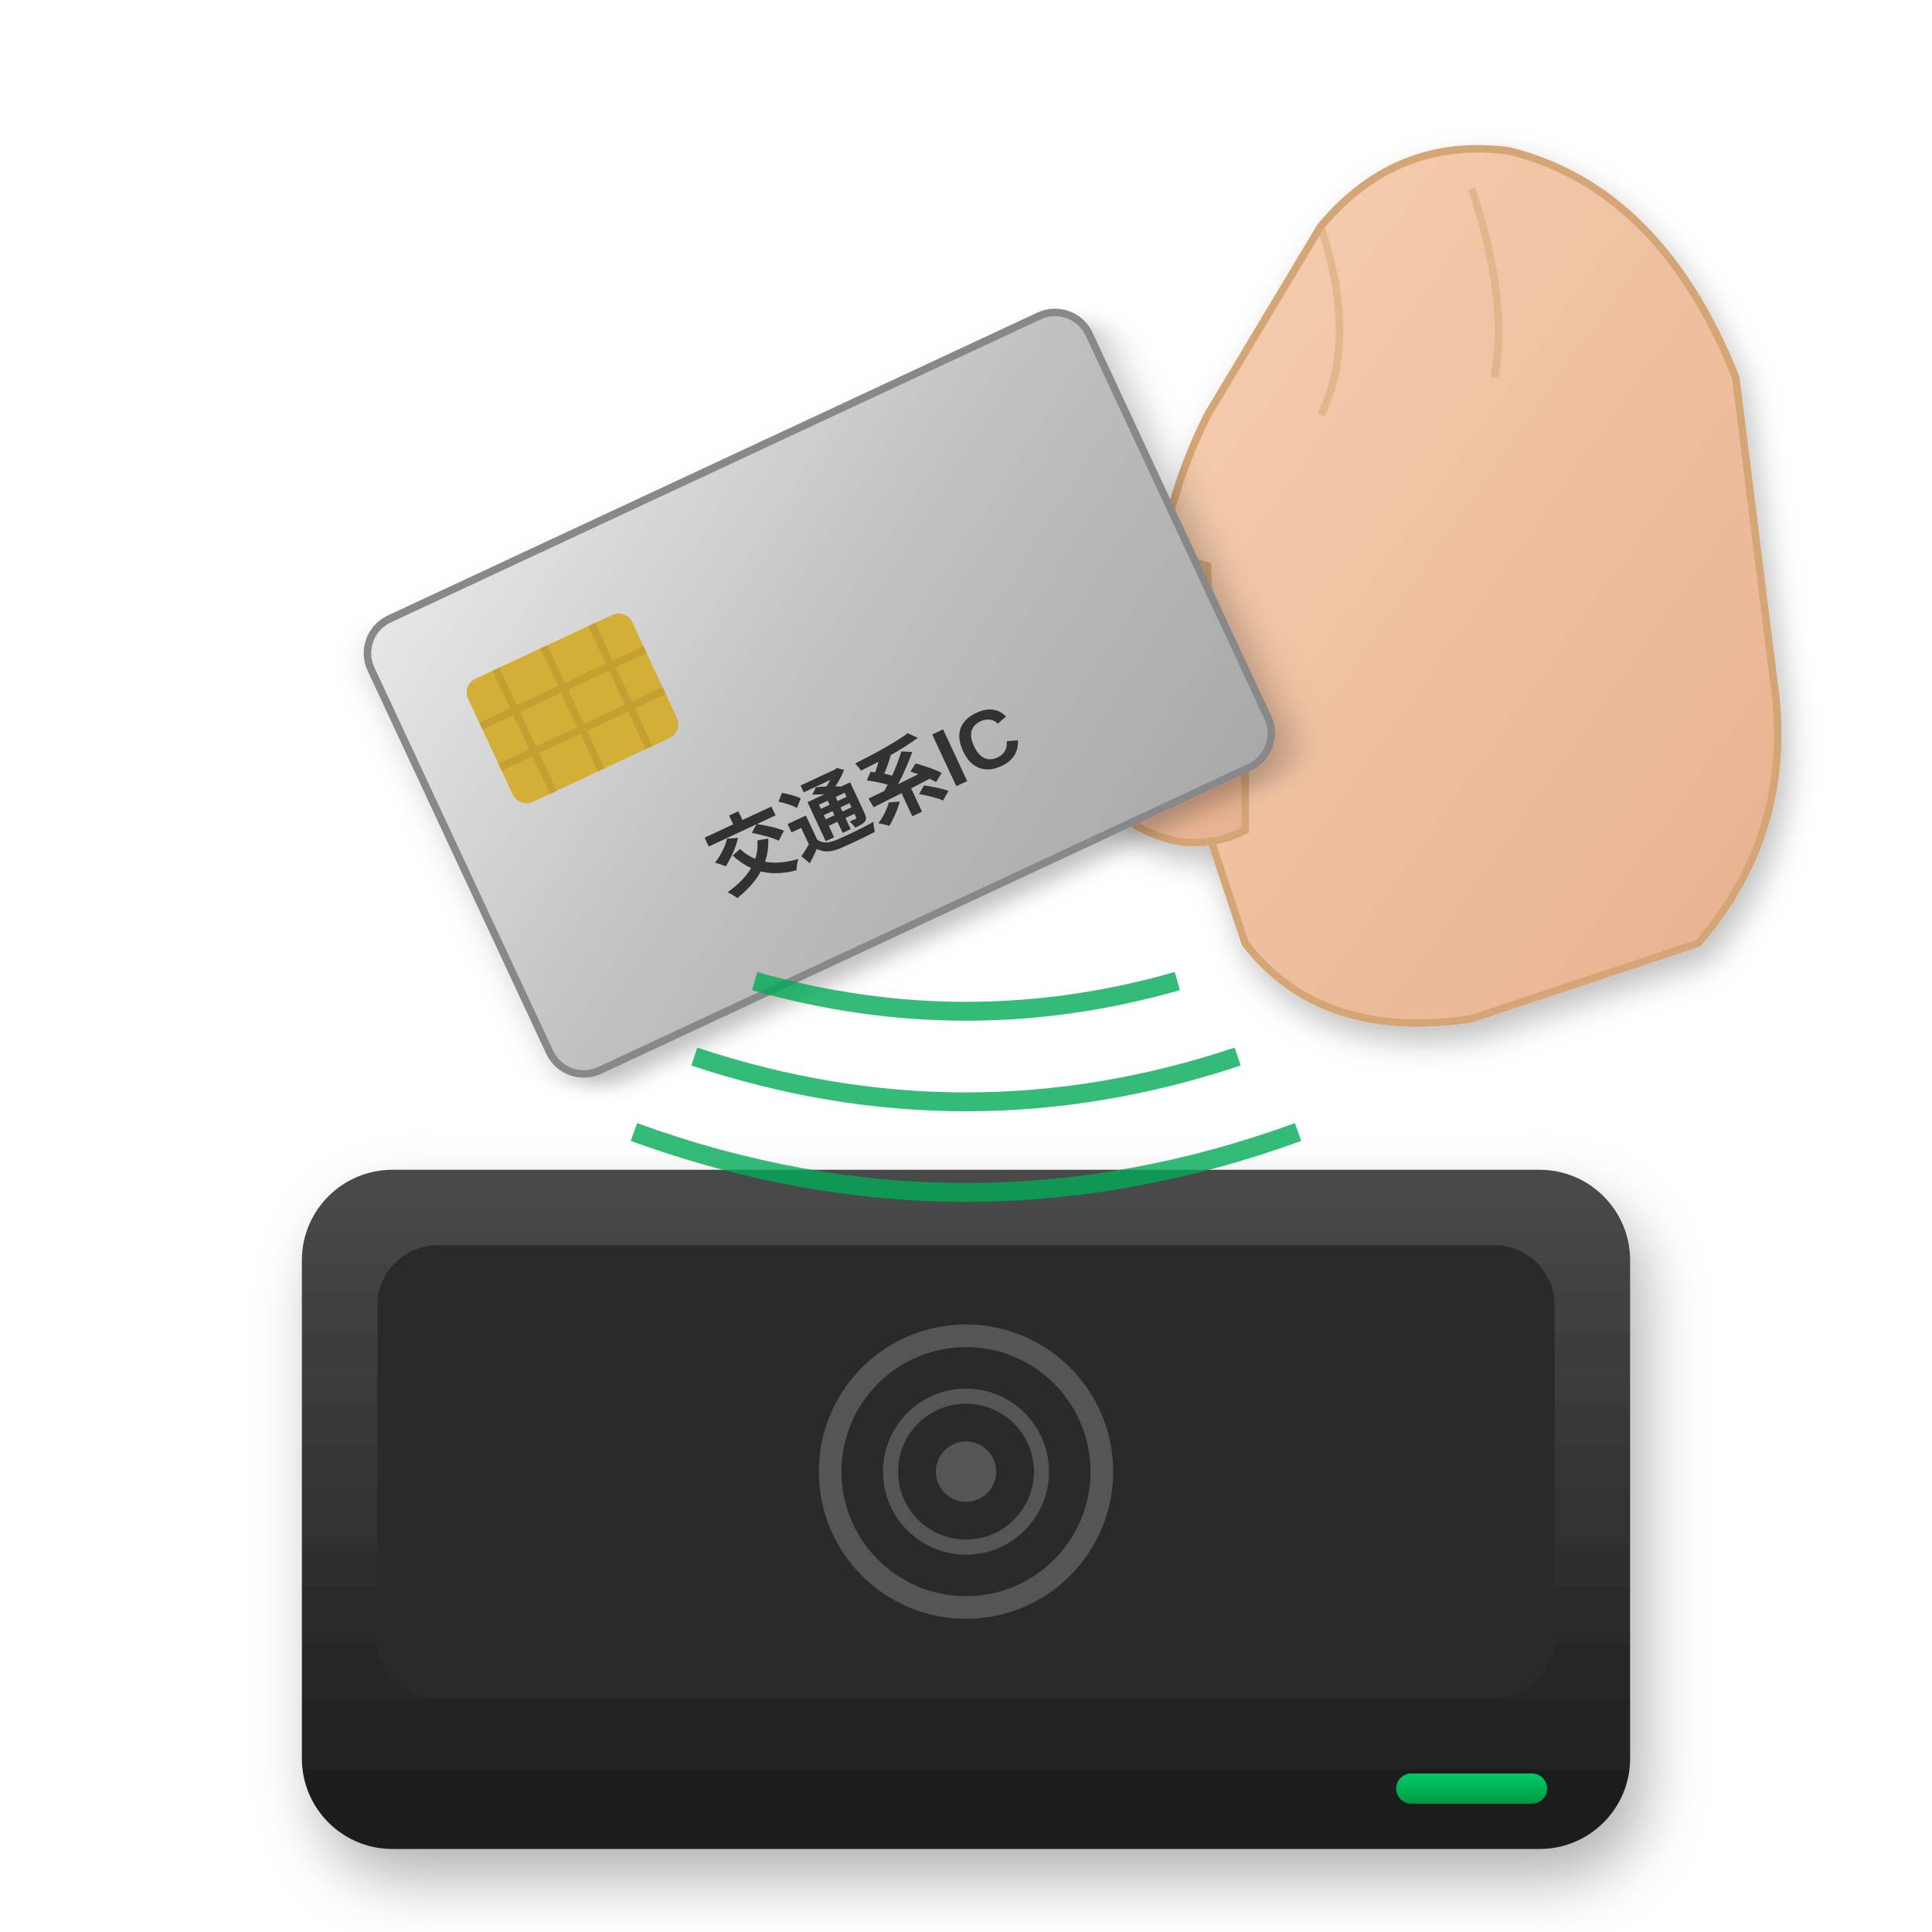
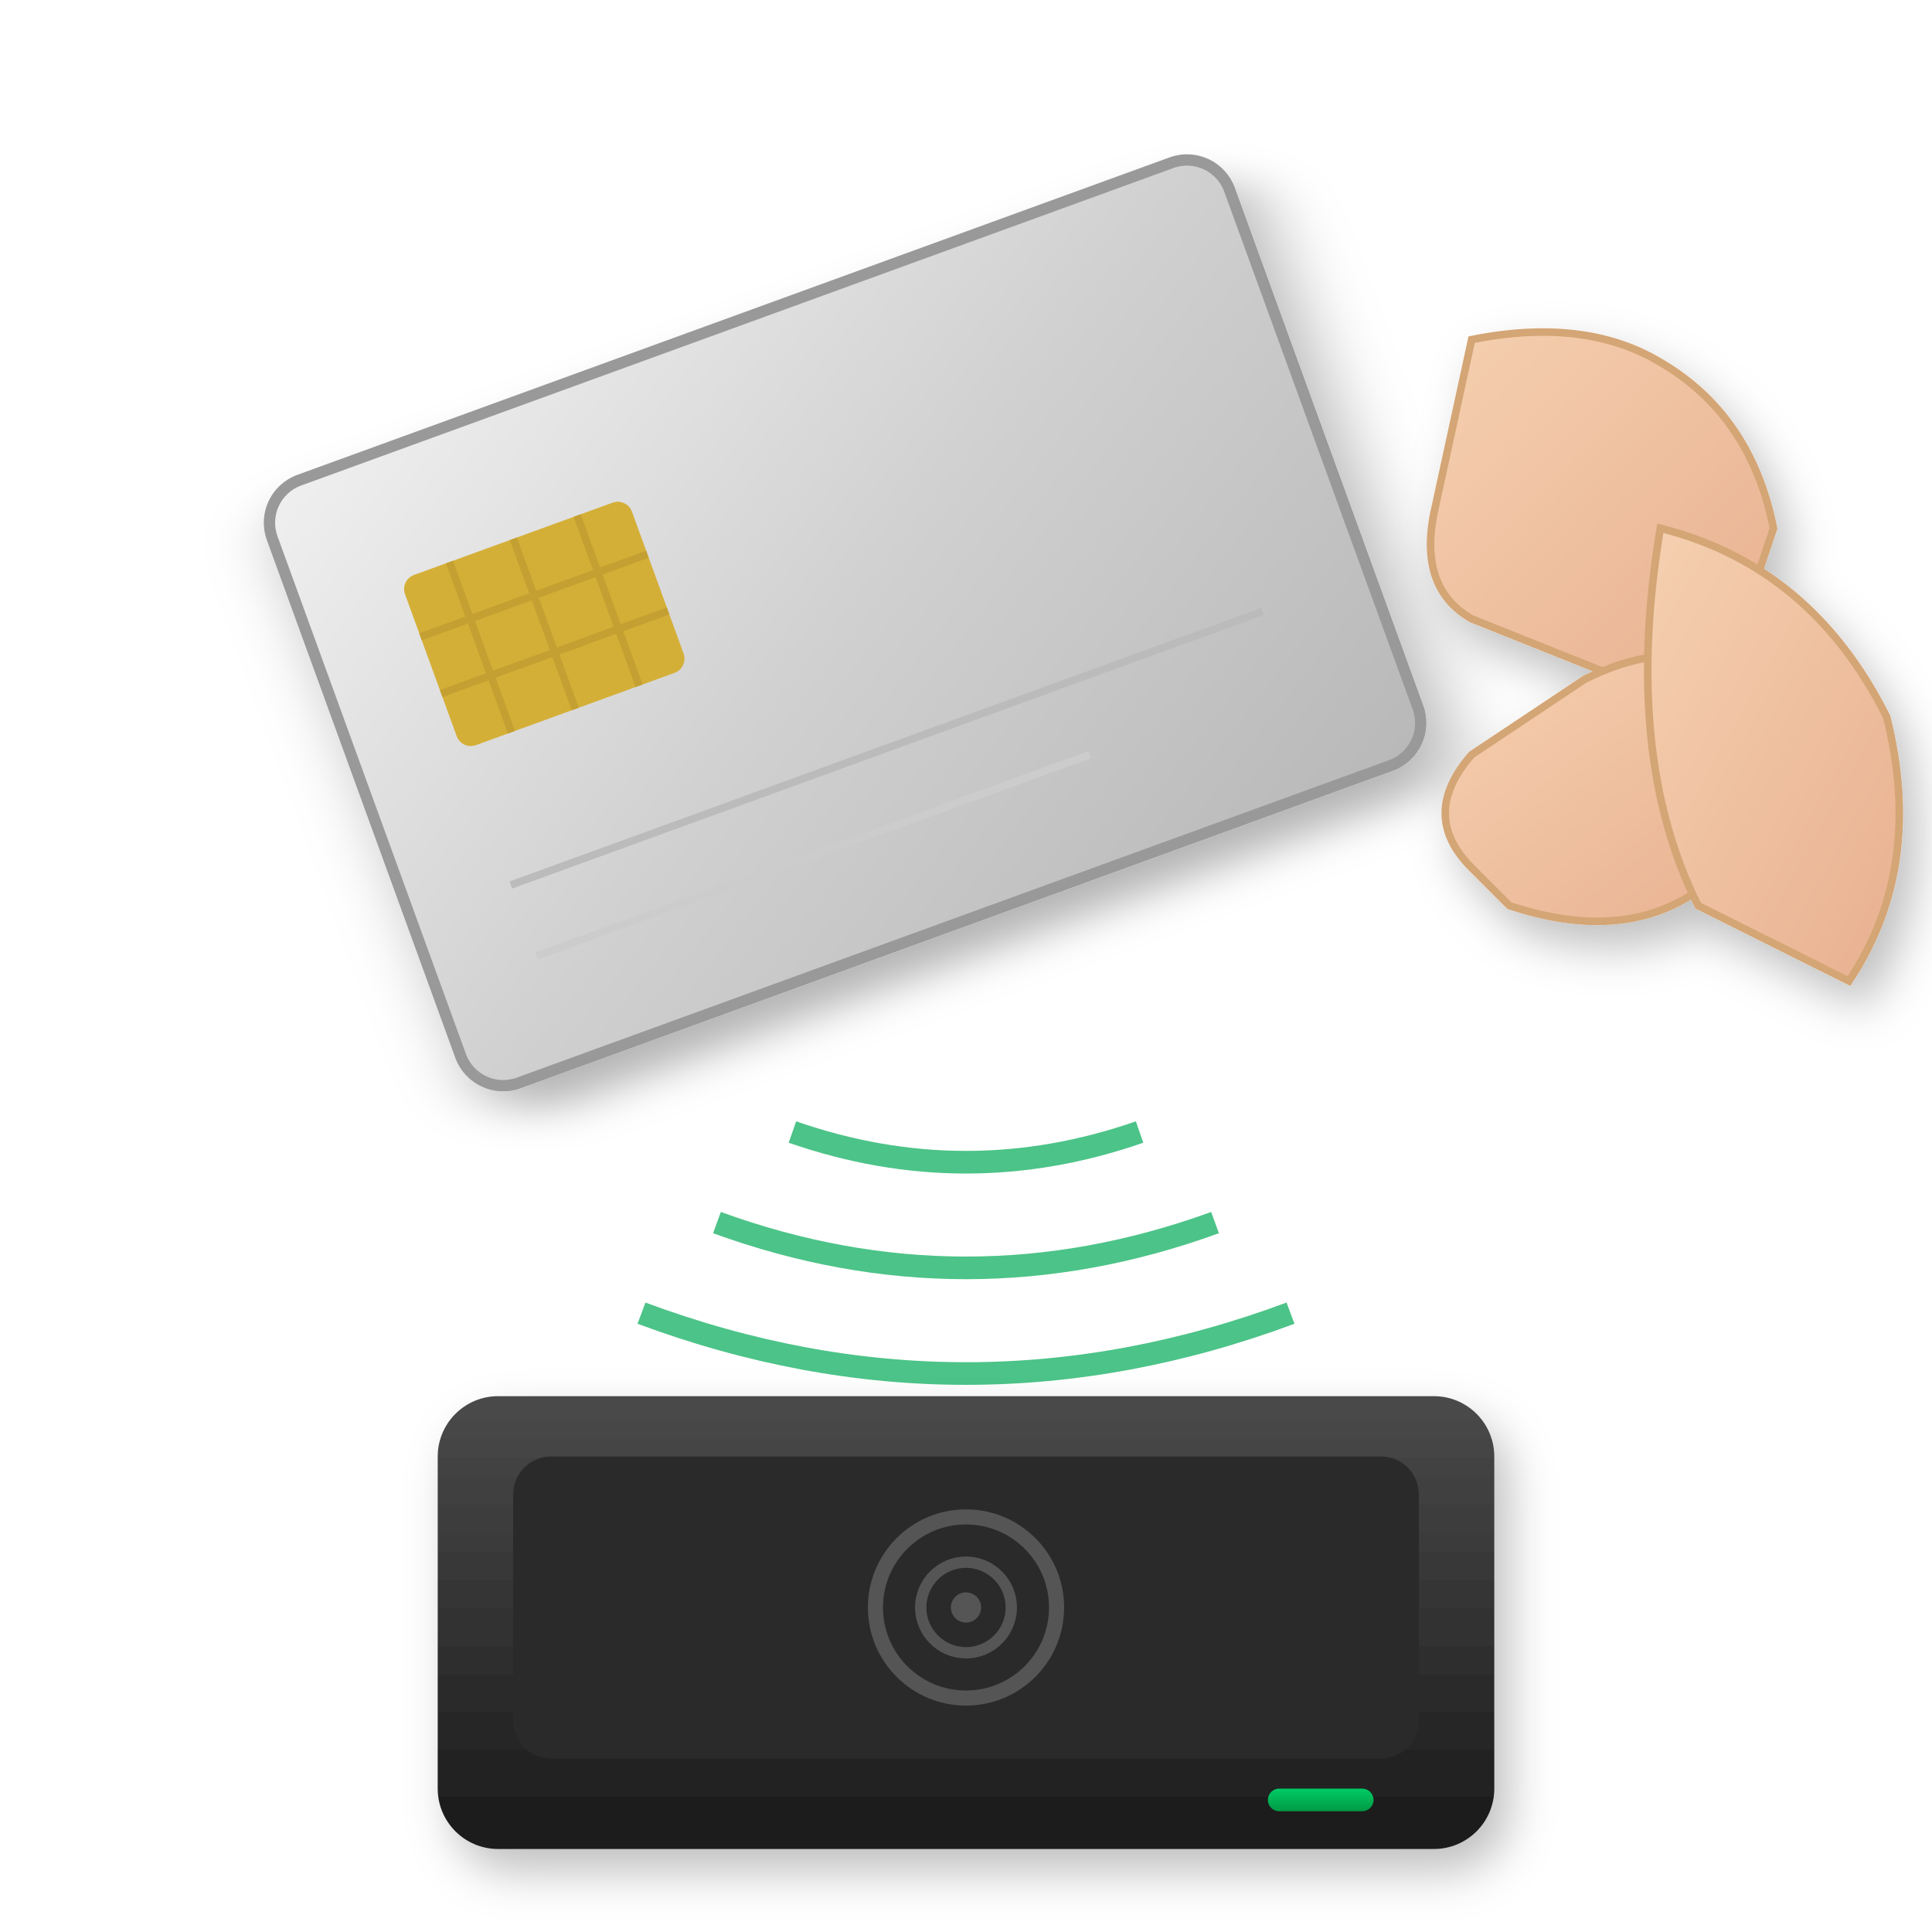
<svg xmlns="http://www.w3.org/2000/svg" viewBox="0 0 256 256" width="256" height="256">
  <defs>
    <linearGradient id="readerGradient" x1="0%" y1="0%" x2="0%" y2="100%">
      <stop offset="0%" style="stop-color:#4a4a4a" />
      <stop offset="100%" style="stop-color:#1a1a1a" />
    </linearGradient>
    <linearGradient id="cardGradient" x1="0%" y1="0%" x2="100%" y2="100%">
-       <stop offset="0%" style="stop-color:#e8e8e8" />
-       <stop offset="50%" style="stop-color:#c0c0c0" />
-       <stop offset="100%" style="stop-color:#a8a8a8" />
+       <stop offset="0%" style="stop-color:#f0f0f0" />
+       <stop offset="50%" style="stop-color:#d0d0d0" />
+       <stop offset="100%" style="stop-color:#b8b8b8" />
    </linearGradient>
    <linearGradient id="screenGradient" x1="0%" y1="0%" x2="0%" y2="100%">
      <stop offset="0%" style="stop-color:#00cc66" />
      <stop offset="100%" style="stop-color:#009944" />
    </linearGradient>
    <linearGradient id="skinGradient" x1="0%" y1="0%" x2="100%" y2="100%">
      <stop offset="0%" style="stop-color:#f5d0b0" />
      <stop offset="100%" style="stop-color:#e8b090" />
    </linearGradient>
    <filter id="shadow" x="-20%" y="-20%" width="140%" height="140%">
-       <feDropShadow dx="2" dy="4" stdDeviation="4" flood-opacity="0.3" />
+       <feDropShadow dx="2" dy="3" stdDeviation="3" flood-opacity="0.25" />
    </filter>
    <filter id="cardShadow" x="-20%" y="-20%" width="140%" height="140%">
-       <feDropShadow dx="1" dy="2" stdDeviation="2" flood-opacity="0.25" />
+       <feDropShadow dx="2" dy="4" stdDeviation="4" flood-opacity="0.3" />
    </filter>
  </defs>
  <rect width="256" height="256" fill="none" />
  <g filter="url(#shadow)">
-     <rect x="40" y="155" width="176" height="90" rx="12" ry="12" fill="url(#readerGradient)" />
-     <rect x="50" y="165" width="156" height="60" rx="8" ry="8" fill="#2a2a2a" />
-     <circle cx="128" cy="195" r="18" fill="none" stroke="#555" stroke-width="3" />
-     <circle cx="128" cy="195" r="10" fill="none" stroke="#555" stroke-width="2" />
-     <circle cx="128" cy="195" r="4" fill="#555" />
-     <rect x="185" y="235" width="20" height="4" rx="2" fill="url(#screenGradient)" />
+     <rect x="58" y="185" width="140" height="60" rx="8" ry="8" fill="url(#readerGradient)" />
+     <rect x="68" y="193" width="120" height="40" rx="5" ry="5" fill="#2a2a2a" />
+     <circle cx="128" cy="213" r="12" fill="none" stroke="#555" stroke-width="2" />
+     <circle cx="128" cy="213" r="6" fill="none" stroke="#555" stroke-width="1.5" />
+     <circle cx="128" cy="213" r="2" fill="#555" />
+     <rect x="168" y="237" width="14" height="3" rx="1.5" fill="url(#screenGradient)" />
  </g>
-   <g filter="url(#cardShadow)">
-     <path d="M 200 20              Q 220 25, 230 50              L 235 90              Q 238 110, 225 125              L 195 135              Q 175 138, 165 125              L 155 95              Q 150 75, 160 55              L 175 30              Q 185 18, 200 20 Z" fill="url(#skinGradient)" stroke="#d4a574" stroke-width="1" />
-     <path d="M 160 75              Q 145 70, 140 80              Q 135 95, 145 105              Q 155 115, 165 110              L 165 95              Q 160 85, 160 75 Z" fill="url(#skinGradient)" stroke="#d4a574" stroke-width="1" />
-     <path d="M 175 30 Q 180 45, 175 55" fill="none" stroke="#d4a574" stroke-width="1" opacity="0.5" />
-     <path d="M 195 25 Q 200 40, 198 50" fill="none" stroke="#d4a574" stroke-width="1" opacity="0.5" />
+   <g filter="url(#cardShadow)" transform="rotate(-20, 128, 90)">
+     <rect x="48" y="35" width="135" height="85" rx="6" ry="6" fill="url(#cardGradient)" stroke="#999" stroke-width="1.5" />
+     <rect x="62" y="52" width="32" height="24" rx="2" ry="2" fill="#d4af37" />
+     <line x1="69" y1="52" x2="69" y2="76" stroke="#c4a030" stroke-width="1" />
+     <line x1="78" y1="52" x2="78" y2="76" stroke="#c4a030" stroke-width="1" />
+     <line x1="87" y1="52" x2="87" y2="76" stroke="#c4a030" stroke-width="1" />
+     <line x1="62" y1="60" x2="94" y2="60" stroke="#c4a030" stroke-width="1" />
+     <line x1="62" y1="68" x2="94" y2="68" stroke="#c4a030" stroke-width="1" />
+     <line x1="62" y1="95" x2="168" y2="95" stroke="#bbb" stroke-width="1" />
+     <line x1="62" y1="105" x2="140" y2="105" stroke="#ccc" stroke-width="1" />
  </g>
-   <g filter="url(#cardShadow)" transform="rotate(-25, 128, 85)">
-     <rect x="55" y="50" width="105" height="66" rx="5" ry="5" fill="url(#cardGradient)" stroke="#888" stroke-width="1" />
-     <rect x="65" y="62" width="24" height="18" rx="2" ry="2" fill="#d4af37" />
-     <line x1="70" y1="62" x2="70" y2="80" stroke="#c4a030" stroke-width="1" />
-     <line x1="77" y1="62" x2="77" y2="80" stroke="#c4a030" stroke-width="1" />
-     <line x1="84" y1="62" x2="84" y2="80" stroke="#c4a030" stroke-width="1" />
-     <line x1="65" y1="68" x2="89" y2="68" stroke="#c4a030" stroke-width="1" />
-     <line x1="65" y1="74" x2="89" y2="74" stroke="#c4a030" stroke-width="1" />
-     <text x="107" y="102" font-family="Arial, sans-serif" font-size="11" font-weight="bold" fill="#333" text-anchor="middle">交通系IC</text>
+   <g filter="url(#shadow)">
+     <path d="M 195 45              Q 210 42, 220 48              Q 232 55, 235 70              L 230 85              Q 225 92, 215 90              L 195 82              Q 188 78, 190 68              L 195 45 Z" fill="url(#skinGradient)" stroke="#d4a574" stroke-width="1" />
+     <path d="M 200 120              Q 215 125, 225 118              Q 238 108, 235 95              L 228 88              Q 220 85, 210 90              L 195 100              Q 188 108, 195 115              L 200 120 Z" fill="url(#skinGradient)" stroke="#d4a574" stroke-width="1" />
+     <path d="M 220 70              Q 240 75, 250 95              Q 255 115, 245 130              L 225 120              Q 215 100, 220 70 Z" fill="url(#skinGradient)" stroke="#d4a574" stroke-width="1" />
  </g>
-   <g stroke="#00aa55" fill="none" stroke-width="2.5" opacity="0.8">
-     <path d="M 100 130 Q 128 138, 156 130" />
-     <path d="M 92 140 Q 128 152, 164 140" />
-     <path d="M 84 150 Q 128 166, 172 150" />
+   <g stroke="#00aa55" fill="none" stroke-width="3" opacity="0.7">
+     <path d="M 105 150 Q 128 158, 151 150" />
+     <path d="M 95 162 Q 128 174, 161 162" />
+     <path d="M 85 174 Q 128 190, 171 174" />
  </g>
</svg>
